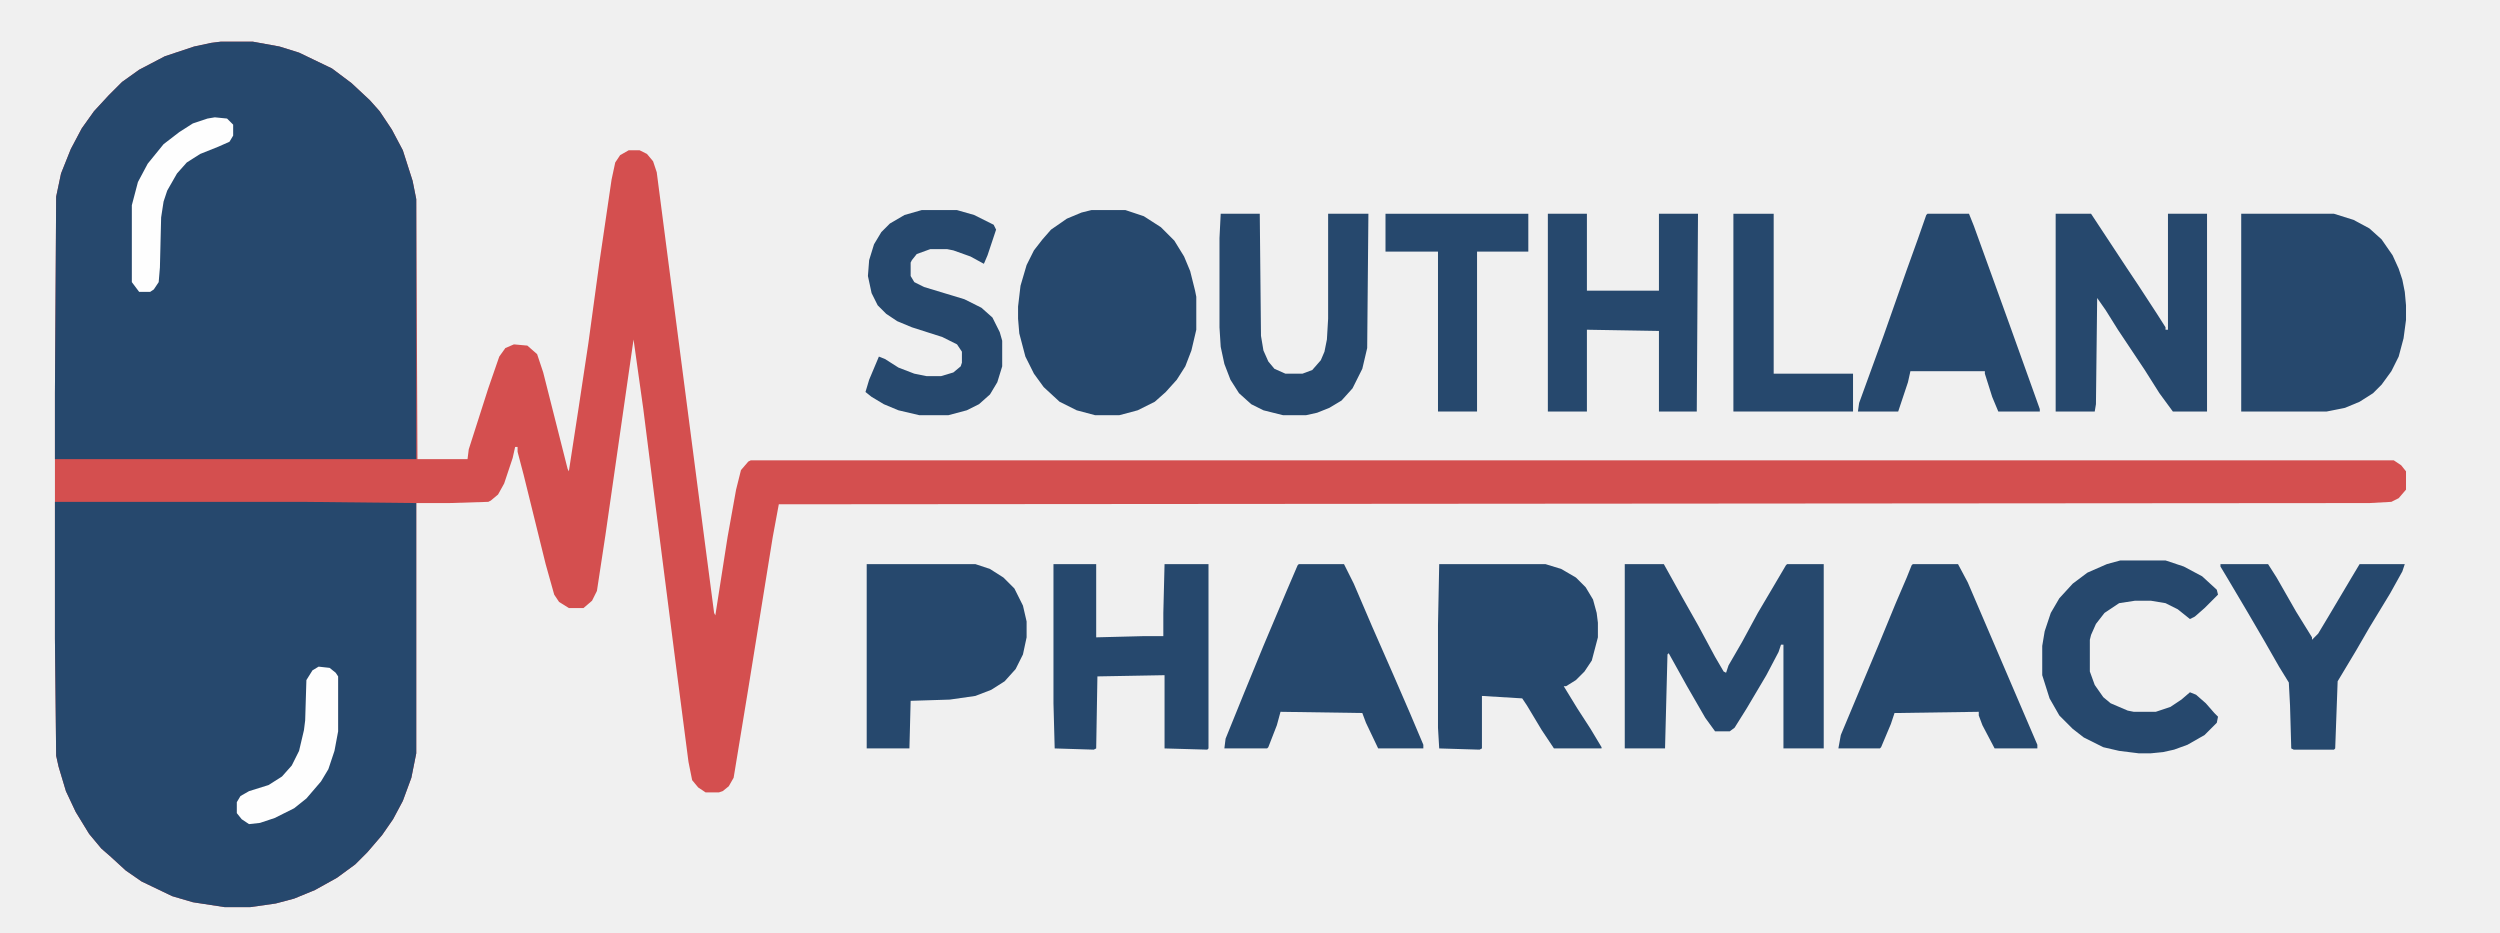
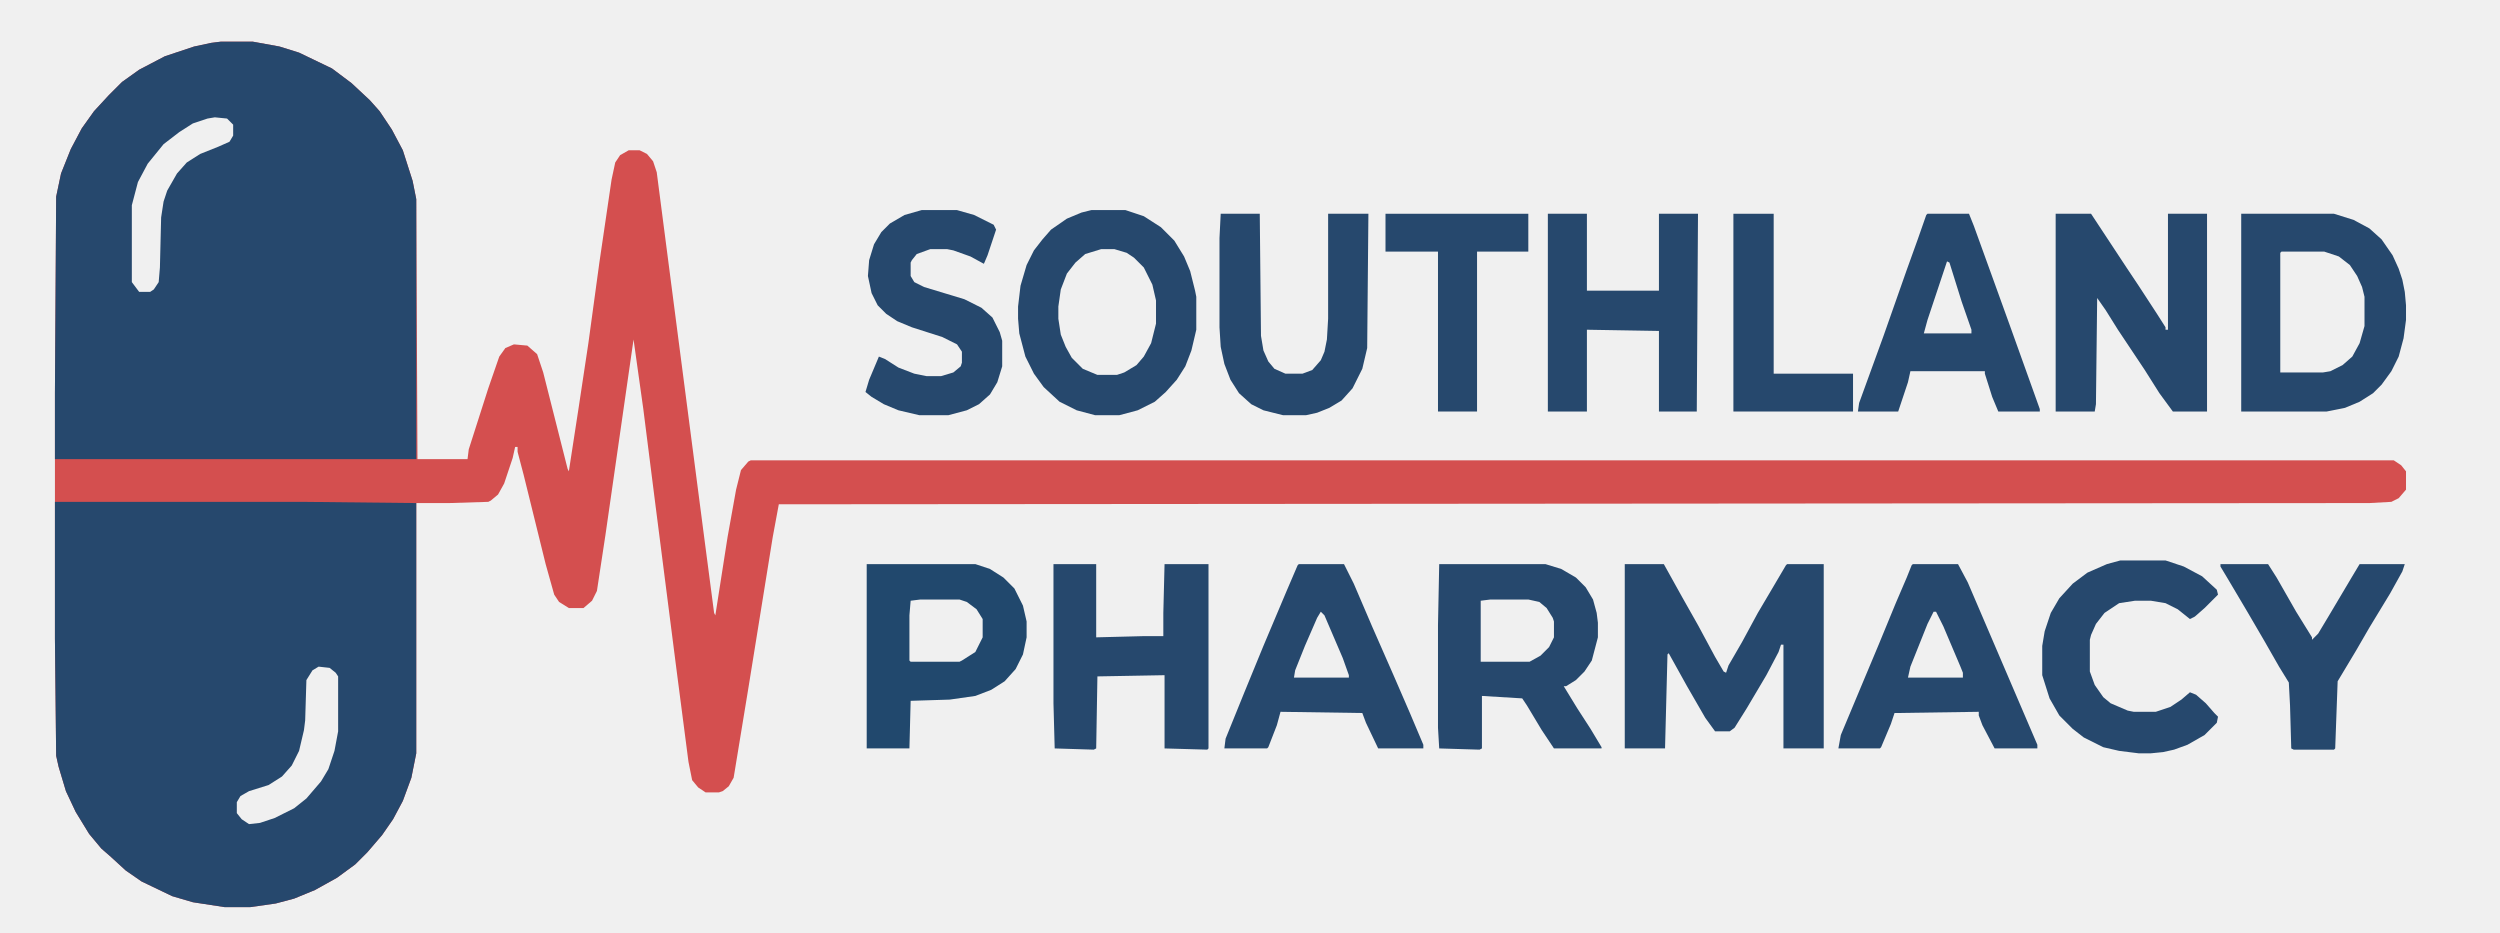
<svg xmlns="http://www.w3.org/2000/svg" version="1.1" viewBox="0 0 2048 764" width="1356" height="506">
-   <path transform="translate(181,34)" d="m0 0h26l22 4 16 5 27 13 16 12 15 14 8 9 10 15 9 17 8 25 3 15 1 213h41l1-8 16-50 9-26 5-7 7-3 11 1 8 7 5 15 20 79 1 2 8-52 8-53 9-66 10-68 3-14 4-6 7-4h9l6 3 5 6 3 9 17 131 22 169 8 61 1 2 10-64 7-39 4-16 6-7 2-1h1346l6 4 4 5v15l-6 7-6 3-18 1-1303 1-5 27-20 124-12 73-4 7-5 4-3 1h-11l-6-4-5-6-3-15-10-77-17-133-10-79-8-57-23 160-7 46-4 8-7 6h-12l-8-5-4-6-7-25-18-73-5-19v-4h-2l-2 9-7 21-5 9-6 5-2 1-32 1h-27v205l-4 20-7 19-8 15-9 13-12 14-10 10-15 11-18 10-17 7-15 4-21 3h-21l-26-4-17-5-25-12-13-9-12-11-8-7-10-12-11-18-8-17-6-20-2-9-1-96v-201l1-161 4-19 8-20 9-17 10-14 12-13 11-11 14-10 21-11 24-8 14-3z" fill="#D44F4F" />
-   <path transform="translate(181,34)" d="m0 0h26l22 4 16 5 27 13 16 12 15 14 8 9 10 15 9 17 8 25 3 15v213h-296v-54l1-161 4-19 8-20 9-17 10-14 12-13 11-11 14-10 21-11 24-8 14-3z" fill="#26486D" />
-   <path transform="translate(45,411)" d="m0 0h203l93 1v205l-4 20-7 19-8 15-9 13-12 14-10 10-15 11-18 10-17 7-15 4-21 3h-21l-26-4-17-5-25-12-13-9-12-11-8-7-10-12-11-18-8-17-6-20-2-9-1-96z" fill="#26486D" />
-   <path transform="translate(894,172)" d="m0 0h28l15 5 14 9 11 11 8 13 5 12 4 16 1 5v27l-4 17-5 13-7 11-9 10-9 8-14 7-15 4h-20l-15-4-14-7-13-12-8-11-7-14-5-19-1-12v-10l2-17 5-17 6-12 7-9 7-8 13-9 12-5z" fill="#26486D" />
-   <path transform="translate(1836,175)" d="m0 0h76l16 5 13 7 10 9 9 13 5 11 3 9 2 10 1 11v12l-2 15-4 15-6 12-8 11-7 7-11 7-12 5-15 3h-70z" fill="#26486D" />
-   <path transform="translate(1179,462)" d="m0 0h87l13 4 12 7 8 8 6 10 3 11 1 8v12l-5 19-6 9-7 7-8 5h-2l11 18 11 17 9 15v1h-39l-10-15-12-20-4-6-33-2v43l-2 1-33-1-1-17v-84z" fill="#26486D" />
-   <path transform="translate(1331,462)" d="m0 0h32l15 27 13 23 14 26 7 12 2 1 2-6 11-19 13-24 13-22 10-17 1-1h30v151h-33v-85h-2l-2 6-10 19-16 27-10 16-4 3h-12l-8-11-15-26-15-27-1 1-2 77h-33z" fill="#26486D" />
-   <path transform="translate(710,462)" d="m0 0h89l12 4 11 7 9 9 7 14 3 13v13l-3 14-6 12-9 10-11 7-13 5-21 3-32 1-1 39h-35z" fill="#26486D" />
-   <path transform="translate(1684,175)" d="m0 0h29l29 44 10 15 15 23 7 11v2h2v-95h32v162h-28l-11-15-12-19-22-33-10-16-7-10-1 87-1 6h-32z" fill="#26486D" />
-   <path transform="translate(1064,462)" d="m0 0h37l8 16 15 35 18 41 13 30 11 26v3h-37l-10-21-3-8-67-1-3 11-7 18-1 1h-35l1-8 15-37 16-39 19-45 9-21z" fill="#26486D" />
-   <path transform="translate(1567,462)" d="m0 0h37l8 15 57 133v3h-35l-10-19-3-8v-3l-69 1-3 9-8 19-1 1h-34l2-11 18-43 13-31 14-34 9-21 4-10z" fill="#26486D" />
-   <path transform="translate(1579,175)" d="m0 0h34l4 10 17 47 13 36 19 53 5 14v2h-34l-5-12-6-19v-2h-61l-2 9-8 24h-33l1-7 20-55 19-54 9-25 7-20z" fill="#26486D" />
-   <path transform="translate(863,462)" d="m0 0h35v60l39-1h16v-19l1-40h36v151l-1 1-35-1v-60l-55 1-1 59-2 1-32-1-1-37z" fill="#26486D" />
-   <path transform="translate(1268,175)" d="m0 0h32v63h59v-63h32l-1 162h-31v-66l-59-1v67h-32z" fill="#26486D" />
-   <path transform="translate(1e3 175)" d="m0 0h32l1 100 2 12 4 9 5 6 9 4h14l8-3 7-8 3-7 2-10 1-17v-86h33l-1 110-4 17-8 16-9 10-10 6-10 4-9 2h-19l-16-4-10-5-10-9-7-11-5-13-3-14-1-16v-73z" fill="#26486D" />
-   <path transform="translate(1737,459)" d="m0 0h37l15 5 15 8 12 11 1 4-11 11-8 7-4 2-10-8-10-5-12-2h-13l-13 2-12 8-7 9-4 9-1 4v26l4 11 7 10 6 5 14 6 5 1h18l12-4 9-6 7-6 5 2 8 7 7 8 3 3-1 5-10 10-14 8-11 4-9 2-10 1h-10l-16-2-13-3-16-8-9-7-11-11-8-14-6-19v-24l2-12 5-15 7-12 11-12 12-9 16-7z" fill="#26486D" />
-   <path transform="translate(755,172)" d="m0 0h29l14 4 16 8 2 4-7 21-3 7-11-6-14-5-5-1h-14l-11 4-4 5-1 2v11l3 5 8 4 33 10 14 7 9 8 6 12 2 7v21l-4 13-6 10-9 8-10 5-15 4h-24l-17-4-12-5-10-6-5-4 3-10 8-19 5 2 11 7 13 5 10 2h12l10-3 6-5 1-3v-9l-4-6-12-6-25-8-12-5-9-6-7-7-5-10-3-14 1-13 4-13 6-10 7-7 12-7z" fill="#26486D" />
-   <path transform="translate(1819,462)" d="m0 0h39l7 11 16 28 13 21v2l5-5 9-15 19-32 6-10h37l-2 6-10 18-17 28-11 19-15 25-2 55-1 1h-33l-2-1-1-35-1-19-8-13-12-21-14-24-16-27-6-10z" fill="#26486D" />
-   <path transform="translate(1135,175)" d="m0 0h117v31h-42v131h-32v-131h-43z" fill="#26486D" />
-   <path transform="translate(1420,175)" d="m0 0h33v131h65v31h-98z" fill="#26486D" />
-   <path transform="translate(261,546)" d="m0 0 9 1 5 4 2 3v45l-3 16-5 15-6 10-12 14-10 8-16 8-12 4-9 1-6-4-4-5v-9l3-5 7-4 16-5 11-7 8-9 6-12 4-17 1-8 1-33 5-8z" fill="#FEFEFE" />
-   <path transform="translate(176,96)" d="m0 0 10 1 5 5v9l-3 5-9 4-15 6-11 7-8 9-8 14-3 9-2 13-1 41-1 12-4 6-3 2h-9l-6-8v-63l5-19 8-15 13-16 13-10 11-7 12-4z" fill="#FEFEFE" />
+   <defs>
+     <mask id="cutouts">
+       <rect width="2048" height="764" fill="white" />
+       <path transform="translate(902,204)" d="m0 0h11l10 3 6 4 8 8 7 14 3 13v19l-4 16-6 11-6 7-10 6-6 2h-16l-12-5-9-9-5-9-4-10-2-13v-10l2-14 5-13 7-9 8-7z" fill="black" />
+       <path transform="translate(1869,206)" d="m0 0h35l12 4 9 7 6 9 4 9 2 8v24l-4 14-6 11-8 7-10 5-6 1h-35v-98z" fill="black" />
+       <path transform="translate(261,546)" d="m0 0 9 1 5 4 2 3v45l-3 16-5 15-6 10-12 14-10 8-16 8-12 4-9 1-6-4-4-5v-9l3-5 7-4 16-5 11-7 8-9 6-12 4-17 1-8 1-33 5-8z" fill="black" />
+       <path transform="translate(176,96)" d="m0 0 10 1 5 5v9l-3 5-9 4-15 6-11 7-8 9-8 14-3 9-2 13-1 41-1 12-4 6-3 2h-9l-6-8v-63l5-19 8-15 13-16 13-10 11-7 12-4z" fill="black" />
+       <path transform="translate(754,491)" d="m0 0h32l6 2 8 6 5 8v15l-6 12-11 7-2 1h-40l-1-1v-37l1-12z" fill="black" />
+       <path transform="translate(1221,491)" d="m0 0h31l9 2 6 5 5 8 1 3v13l-4 8-7 7-9 5h-40v-50z" fill="black" />
+       <path transform="translate(1584,501)" d="m0 0h2l6 12 14 33 2 5v4h-45l2-9 14-35z" fill="black" />
+       <path transform="translate(1082,501)" d="m0 0 3 3 15 35 5 14v2h-45l1-6 8-20 10-23z" fill="black" />
+       <path transform="translate(1595,214)" d="m0 0 2 1 10 32 8 23v3h-39l3-11 12-36z" fill="black" />
+     </mask>
+   </defs>
+   <g mask="url(#cutouts)">
+     <path transform="translate(181,34)" d="m0 0h26l22 4 16 5 27 13 16 12 15 14 8 9 10 15 9 17 8 25 3 15 1 213h41l1-8 16-50 9-26 5-7 7-3 11 1 8 7 5 15 20 79 1 2 8-52 8-53 9-66 10-68 3-14 4-6 7-4h9l6 3 5 6 3 9 17 131 22 169 8 61 1 2 10-64 7-39 4-16 6-7 2-1h1346l6 4 4 5v15l-6 7-6 3-18 1-1303 1-5 27-20 124-12 73-4 7-5 4-3 1h-11l-6-4-5-6-3-15-10-77-17-133-10-79-8-57-23 160-7 46-4 8-7 6h-12l-8-5-4-6-7-25-18-73-5-19v-4h-2l-2 9-7 21-5 9-6 5-2 1-32 1h-27v205l-4 20-7 19-8 15-9 13-12 14-10 10-15 11-18 10-17 7-15 4-21 3h-21l-26-4-17-5-25-12-13-9-12-11-8-7-10-12-11-18-8-17-6-20-2-9-1-96v-201l1-161 4-19 8-20 9-17 10-14 12-13 11-11 14-10 21-11 24-8 14-3z" fill="#D44F4F" />
+     <path transform="translate(181,34)" d="m0 0h26l22 4 16 5 27 13 16 12 15 14 8 9 10 15 9 17 8 25 3 15v213h-296v-54l1-161 4-19 8-20 9-17 10-14 12-13 11-11 14-10 21-11 24-8 14-3z" fill="#26486D" />
+     <path transform="translate(45,411)" d="m0 0h203l93 1v205l-4 20-7 19-8 15-9 13-12 14-10 10-15 11-18 10-17 7-15 4-21 3h-21l-26-4-17-5-25-12-13-9-12-11-8-7-10-12-11-18-8-17-6-20-2-9-1-96z" fill="#26486D" />
+     <path transform="translate(894,172)" d="m0 0h28l15 5 14 9 11 11 8 13 5 12 4 16 1 5v27l-4 17-5 13-7 11-9 10-9 8-14 7-15 4h-20l-15-4-14-7-13-12-8-11-7-14-5-19-1-12v-10l2-17 5-17 6-12 7-9 7-8 13-9 12-5z" fill="#26486D" />
+     <path transform="translate(1836,175)" d="m0 0h76l16 5 13 7 10 9 9 13 5 11 3 9 2 10 1 11v12l-2 15-4 15-6 12-8 11-7 7-11 7-12 5-15 3h-70z" fill="#26486D" />
+     <path transform="translate(1179,462)" d="m0 0h87l13 4 12 7 8 8 6 10 3 11 1 8v12l-5 19-6 9-7 7-8 5h-2l11 18 11 17 9 15v1h-39l-10-15-12-20-4-6-33-2v43l-2 1-33-1-1-17v-84z" fill="#26486D" />
+     <path transform="translate(1331,462)" d="m0 0h32l15 27 13 23 14 26 7 12 2 1 2-6 11-19 13-24 13-22 10-17 1-1h30v151h-33v-85h-2l-2 6-10 19-16 27-10 16-4 3h-12l-8-11-15-26-15-27-1 1-2 77h-33z" fill="#26486D" />
+     <path transform="translate(710,462)" d="m0 0h89l12 4 11 7 9 9 7 14 3 13v13l-3 14-6 12-9 10-11 7-13 5-21 3-32 1-1 39h-35z" fill="#21486D" />
+     <path transform="translate(1684,175)" d="m0 0h29l29 44 10 15 15 23 7 11v2h2v-95h32v162h-28l-11-15-12-19-22-33-10-16-7-10-1 87-1 6h-32z" fill="#26486D" />
+     <path transform="translate(1064,462)" d="m0 0h37l8 16 15 35 18 41 13 30 11 26v3h-37l-10-21-3-8-67-1-3 11-7 18-1 1h-35l1-8 15-37 16-39 19-45 9-21z" fill="#26486D" />
+     <path transform="translate(1567,462)" d="m0 0h37l8 15 57 133v3h-35l-10-19-3-8v-3l-69 1-3 9-8 19-1 1h-34l2-11 18-43 13-31 14-34 9-21 4-10z" fill="#26486D" />
+     <path transform="translate(1579,175)" d="m0 0h34l4 10 17 47 13 36 19 53 5 14v2h-34l-5-12-6-19v-2h-61l-2 9-8 24h-33l1-7 20-55 19-54 9-25 7-20z" fill="#26486D" />
+     <path transform="translate(863,462)" d="m0 0h35v60l39-1h16v-19l1-40h36v151l-1 1-35-1v-60l-55 1-1 59-2 1-32-1-1-37z" fill="#26486D" />
+     <path transform="translate(1268,175)" d="m0 0h32v63h59v-63h32l-1 162h-31v-66l-59-1v67h-32z" fill="#26486D" />
+     <path transform="translate(1e3 175)" d="m0 0h32l1 100 2 12 4 9 5 6 9 4h14l8-3 7-8 3-7 2-10 1-17v-86h33l-1 110-4 17-8 16-9 10-10 6-10 4-9 2h-19l-16-4-10-5-10-9-7-11-5-13-3-14-1-16v-73z" fill="#26486D" />
+     <path transform="translate(1737,459)" d="m0 0h37l15 5 15 8 12 11 1 4-11 11-8 7-4 2-10-8-10-5-12-2h-13l-13 2-12 8-7 9-4 9-1 4v26l4 11 7 10 6 5 14 6 5 1h18l12-4 9-6 7-6 5 2 8 7 7 8 3 3-1 5-10 10-14 8-11 4-9 2-10 1h-10l-16-2-13-3-16-8-9-7-11-11-8-14-6-19v-24l2-12 5-15 7-12 11-12 12-9 16-7z" fill="#26486D" />
+     <path transform="translate(755,172)" d="m0 0h29l14 4 16 8 2 4-7 21-3 7-11-6-14-5-5-1h-14l-11 4-4 5-1 2v11l3 5 8 4 33 10 14 7 9 8 6 12 2 7v21l-4 13-6 10-9 8-10 5-15 4h-24l-17-4-12-5-10-6-5-4 3-10 8-19 5 2 11 7 13 5 10 2h12l10-3 6-5 1-3v-9l-4-6-12-6-25-8-12-5-9-6-7-7-5-10-3-14 1-13 4-13 6-10 7-7 12-7z" fill="#26486D" />
+     <path transform="translate(1819,462)" d="m0 0h39l7 11 16 28 13 21v2l5-5 9-15 19-32 6-10h37l-2 6-10 18-17 28-11 19-15 25-2 55-1 1h-33l-2-1-1-35-1-19-8-13-12-21-14-24-16-27-6-10z" fill="#26486D" />
+     <path transform="translate(1135,175)" d="m0 0h117v31h-42v131h-32v-131h-43z" fill="#26486D" />
+     <path transform="translate(1420,175)" d="m0 0h33v131h65v31h-98z" fill="#26486D" />
+   </g>
</svg>
